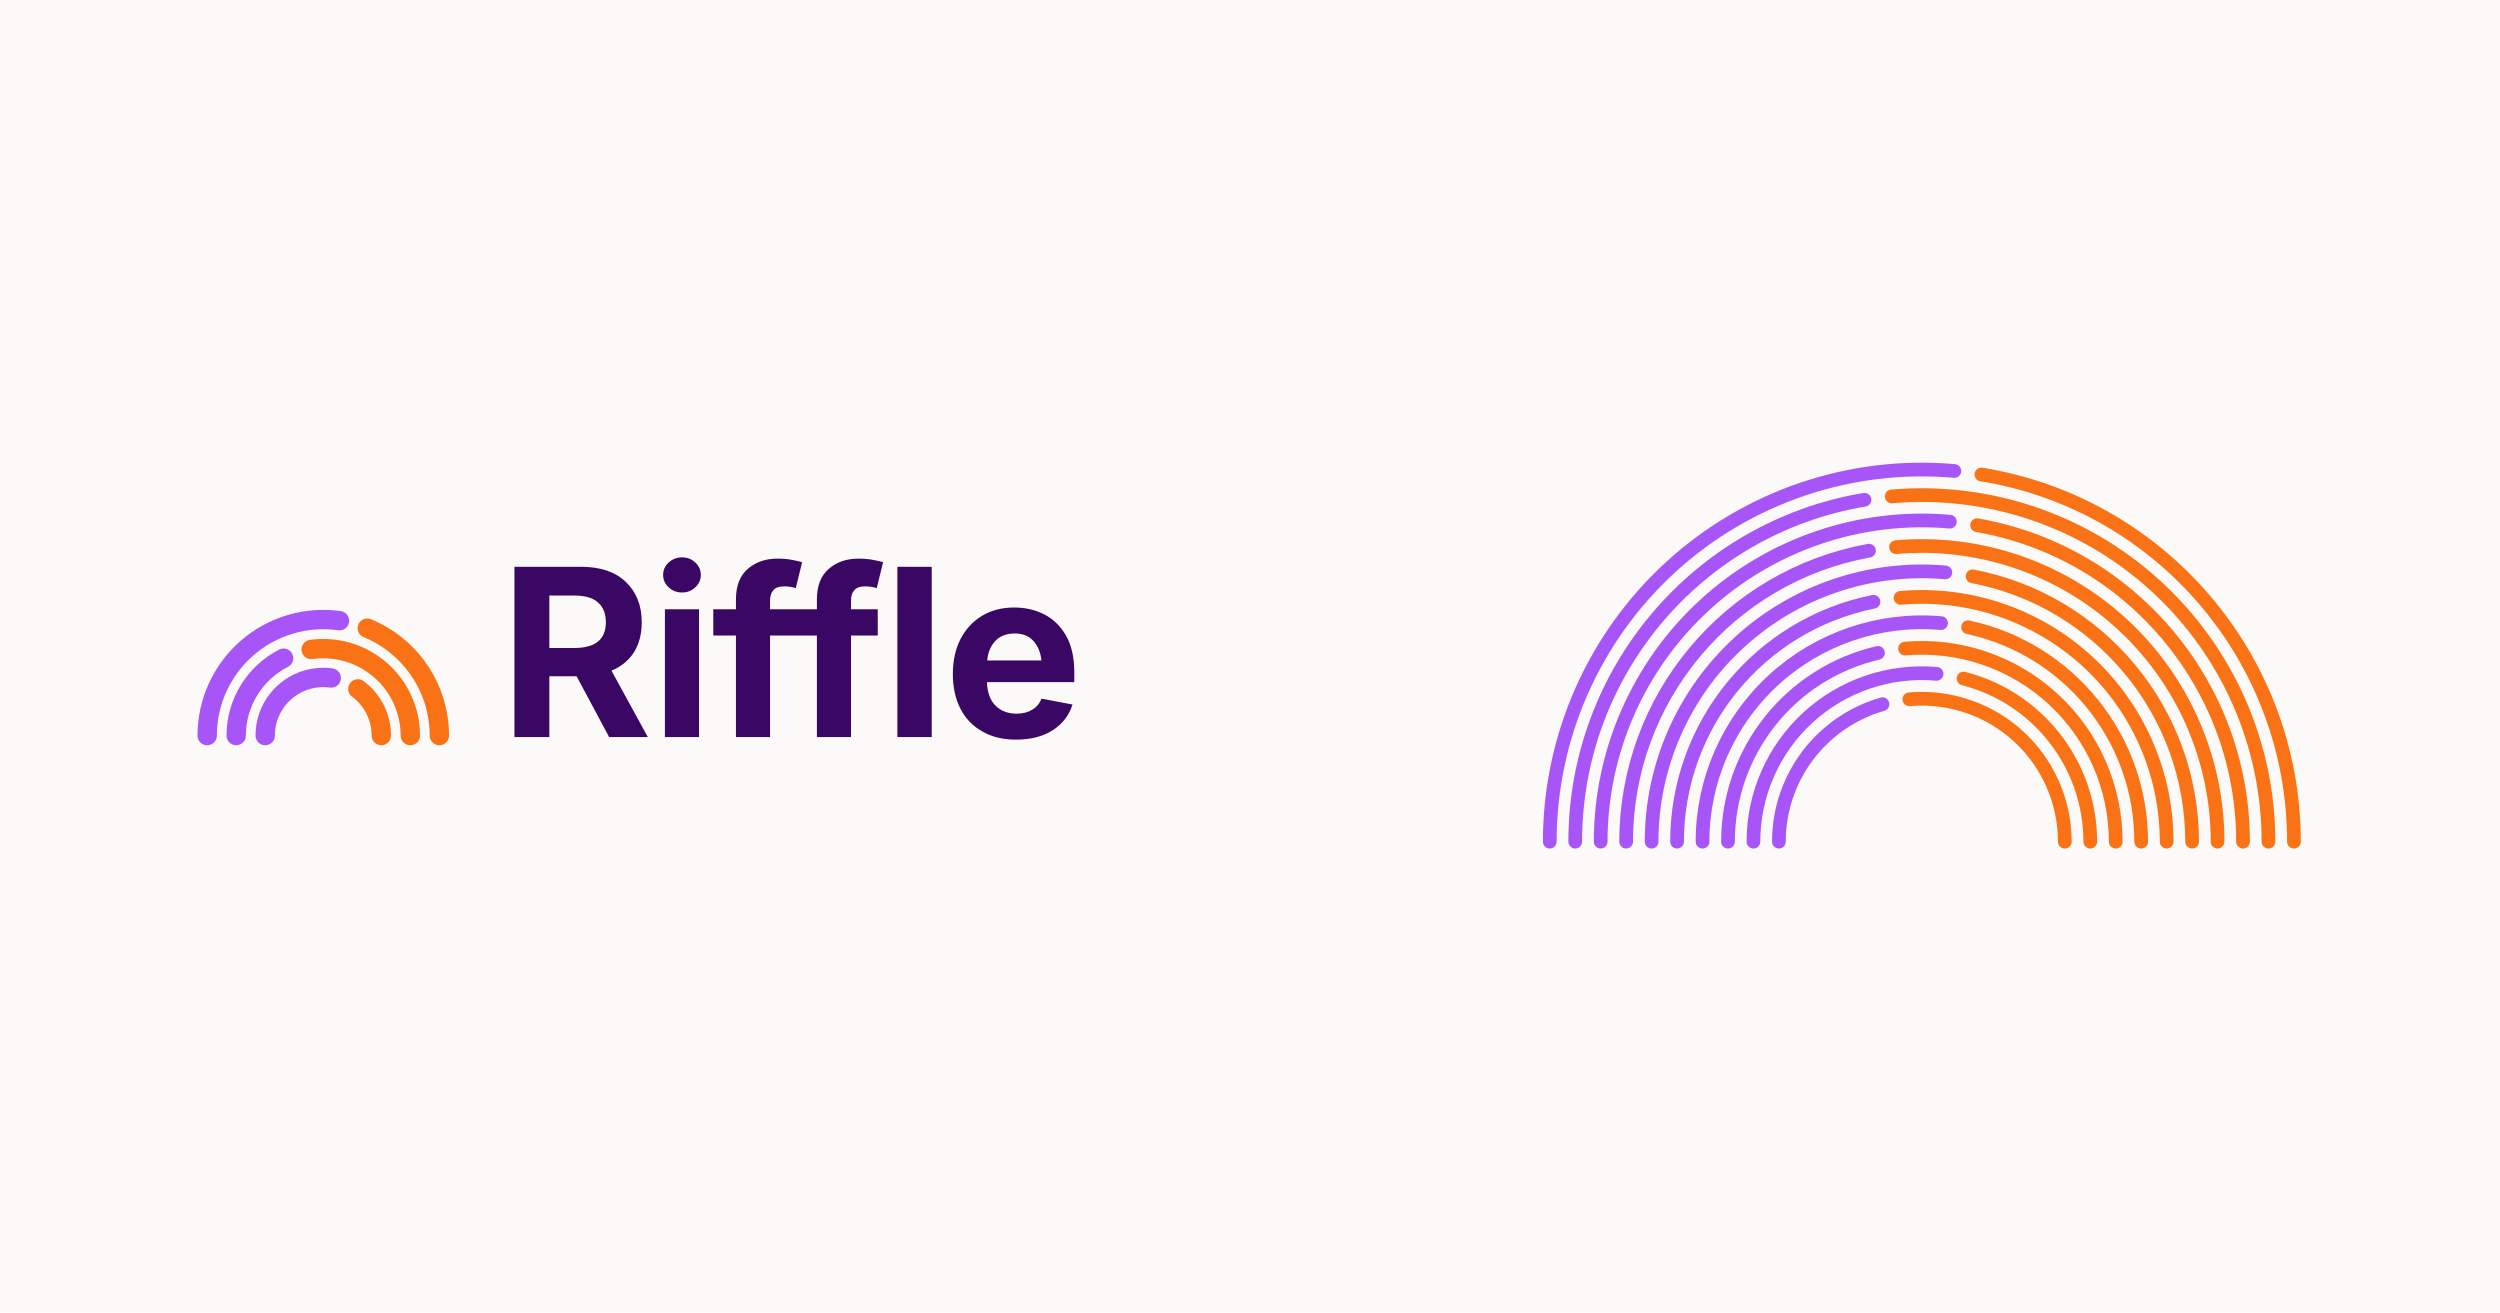
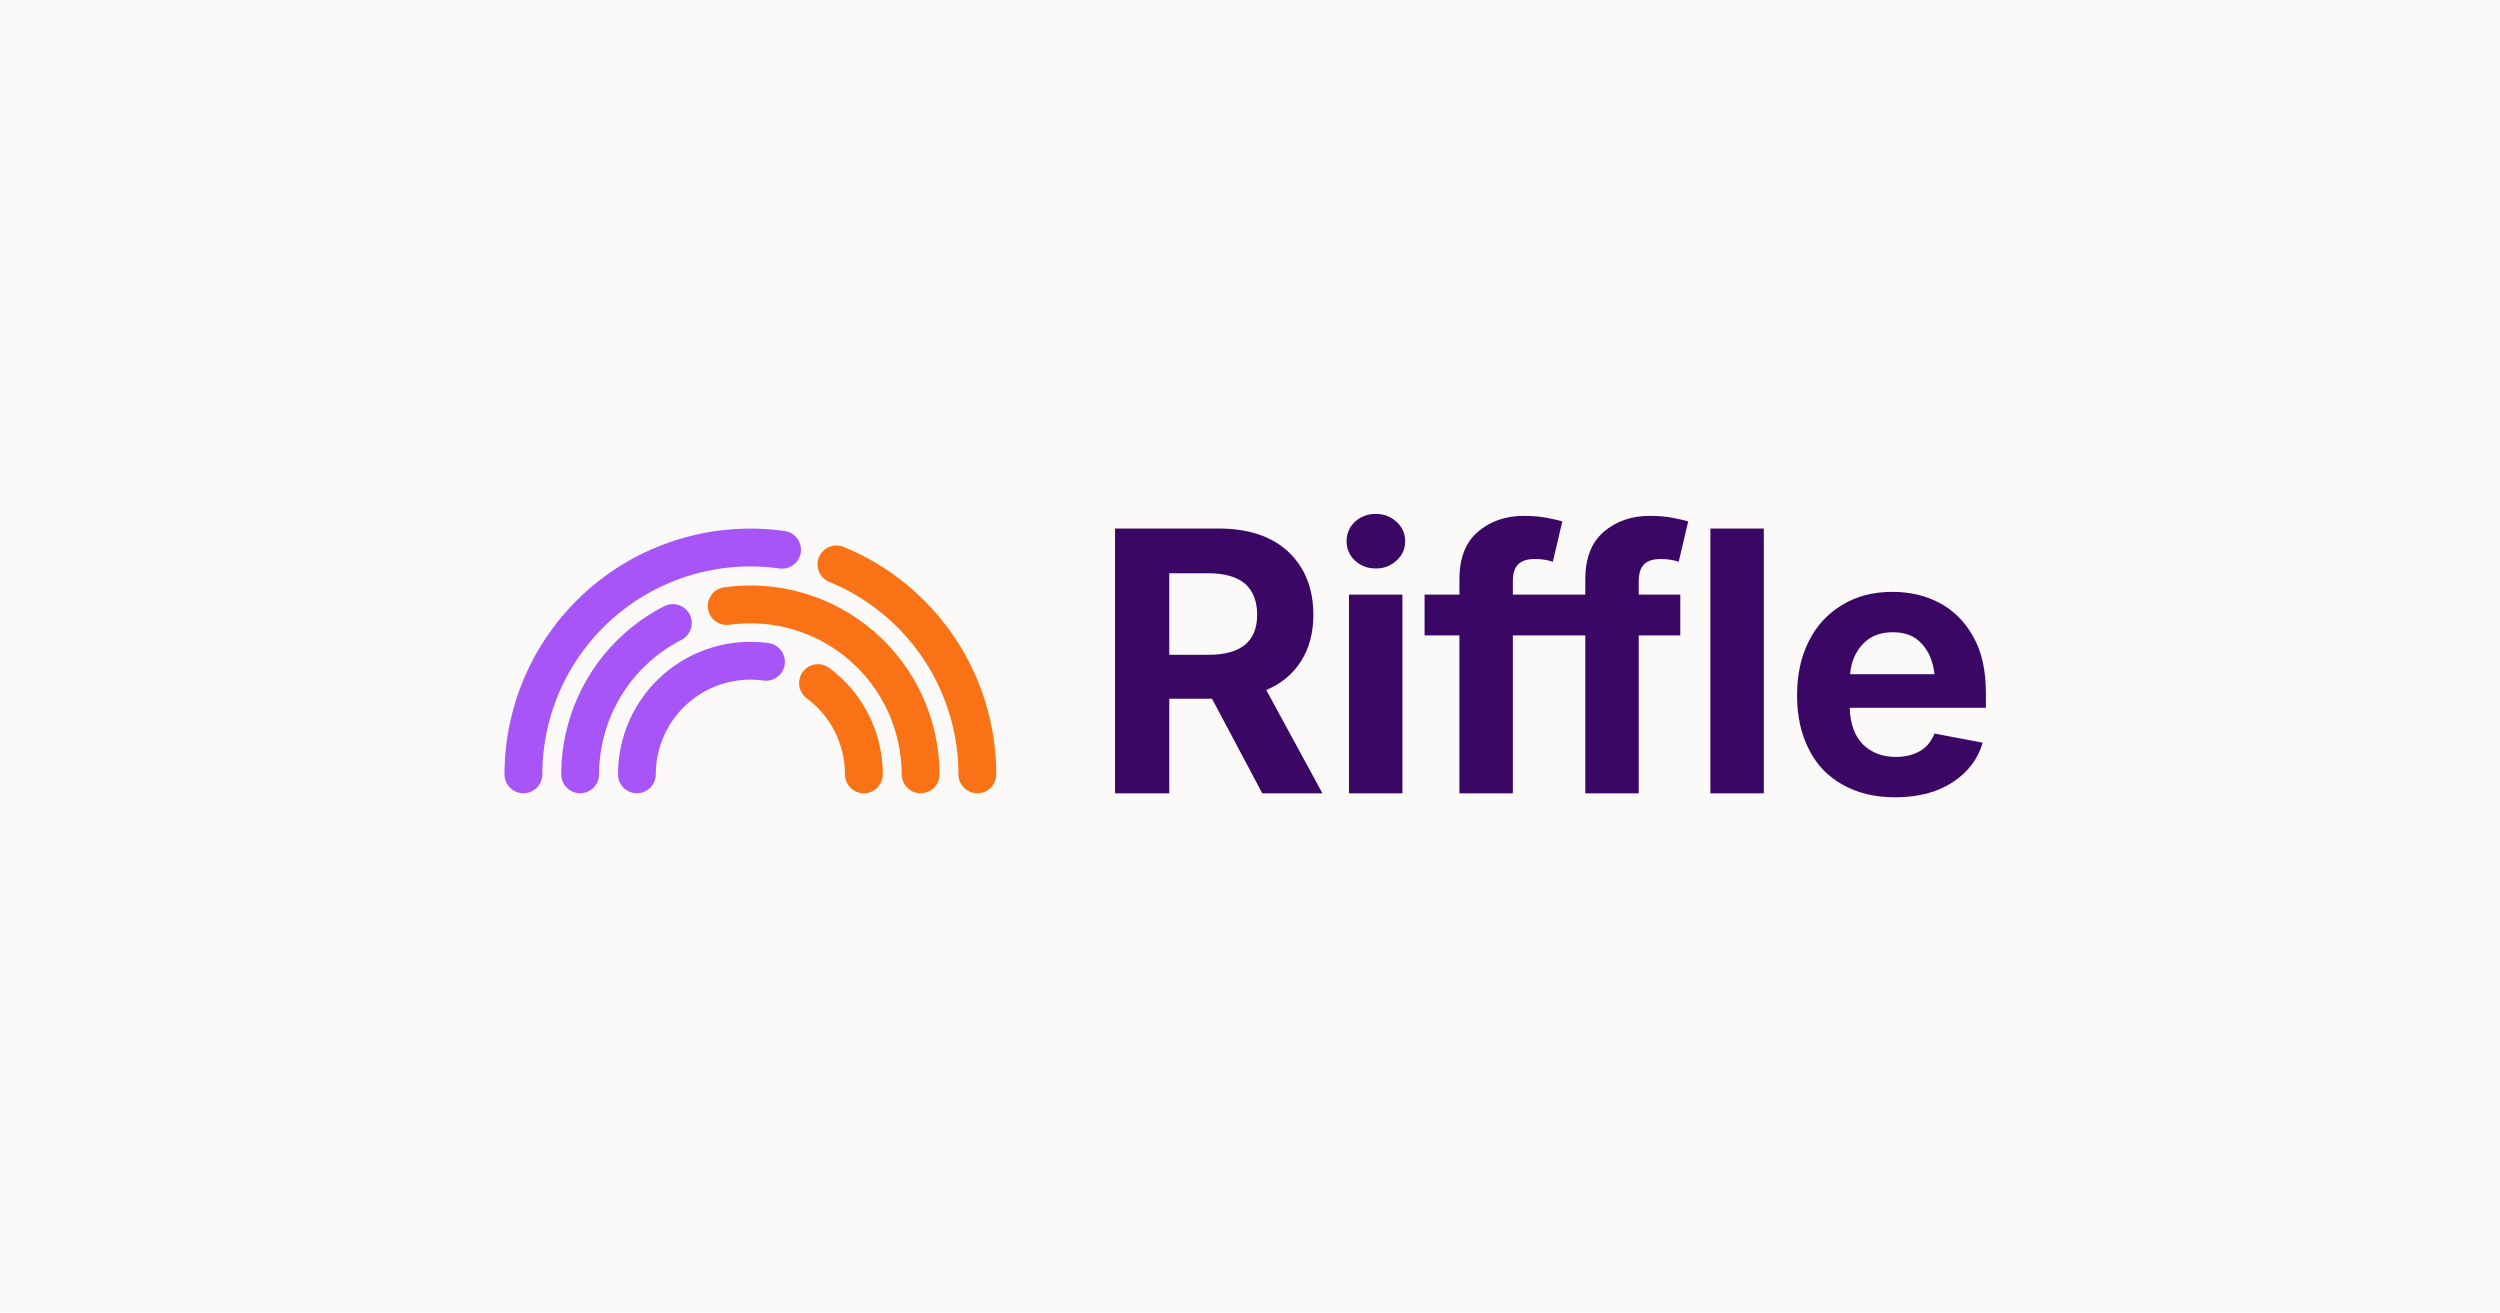
<svg xmlns="http://www.w3.org/2000/svg" width="1200" height="630" viewBox="0 0 1200 630" role="img">
  <rect width="1200" height="630" fill="#FBFAF8" />
-   <g transform="translate(-2 122) scale(.94)">
-     <path d="M793.5 300A190 190 0 0 1 1000.1 110.7" fill="none" stroke="#A855F7" stroke-width="7" stroke-linecap="round" />
-     <path d="M1013.9 112.5A190 190 0 0 1 1173.5 300" fill="none" stroke="#F97316" stroke-width="7" stroke-linecap="round" />
-     <path d="M806.5 300A177 177 0 0 1 954.2 125.4" fill="none" stroke="#A855F7" stroke-width="7" stroke-linecap="round" />
-     <path d="M968.1 123.7A177 177 0 0 1 1160.5 300" fill="none" stroke="#F97316" stroke-width="7" stroke-linecap="round" />
-     <path d="M819.5 300A164 164 0 0 1 997.8 136.6" fill="none" stroke="#A855F7" stroke-width="7" stroke-linecap="round" />
-     <path d="M1011.7 138.4A164 164 0 0 1 1147.5 300" fill="none" stroke="#F97316" stroke-width="7" stroke-linecap="round" />
-     <path d="M832.5 300A151 151 0 0 1 956.5 151.4" fill="none" stroke="#A855F7" stroke-width="7" stroke-linecap="round" />
-     <path d="M970.3 149.6A151 151 0 0 1 1134.5 300" fill="none" stroke="#F97316" stroke-width="7" stroke-linecap="round" />
-     <path d="M845.5 300A138 138 0 0 1 995.5 162.5" fill="none" stroke="#A855F7" stroke-width="7" stroke-linecap="round" />
-     <path d="M1009.4 164.5A138 138 0 0 1 1121.5 300" fill="none" stroke="#F97316" stroke-width="7" stroke-linecap="round" />
-     <path d="M858.5 300A125 125 0 0 1 958.8 177.5" fill="none" stroke="#A855F7" stroke-width="7" stroke-linecap="round" />
-     <path d="M972.6 175.5A125 125 0 0 1 1108.5 300" fill="none" stroke="#F97316" stroke-width="7" stroke-linecap="round" />
-     <path d="M871.5 300A112 112 0 0 1 993.3 188.4" fill="none" stroke="#A855F7" stroke-width="7" stroke-linecap="round" />
-     <path d="M1007.1 190.5A112 112 0 0 1 1095.5 300" fill="none" stroke="#F97316" stroke-width="7" stroke-linecap="round" />
-     <path d="M884.5 300A99 99 0 0 1 961.1 203.6" fill="none" stroke="#A855F7" stroke-width="7" stroke-linecap="round" />
-     <path d="M974.9 201.4A99 99 0 0 1 1082.5 300" fill="none" stroke="#F97316" stroke-width="7" stroke-linecap="round" />
-     <path d="M897.5 300A86 86 0 0 1 991 214.3" fill="none" stroke="#A855F7" stroke-width="7" stroke-linecap="round" />
-     <path d="M1004.8 216.7A86 86 0 0 1 1069.5 300" fill="none" stroke="#F97316" stroke-width="7" stroke-linecap="round" />
-     <path d="M910.5 300A73 73 0 0 1 963.4 229.8" fill="none" stroke="#A855F7" stroke-width="7" stroke-linecap="round" />
-     <path d="M977.1 227.3A73 73 0 0 1 1056.5 300" fill="none" stroke="#F97316" stroke-width="7" stroke-linecap="round" />
-     <g transform="translate(2.1 15.2) scale(1.3)">
-       <g transform="translate(70 90) scale(.95)">
-         <path d="M12 92A48 48 0 0 1 66.7 44.5" fill="none" stroke="#A855F7" stroke-width="8" stroke-linecap="round" />
-         <path d="M78.2 47.6A48 48 0 0 1 108 92" fill="none" stroke="#F97316" stroke-width="8" stroke-linecap="round" />
-         <path d="M24 92A36 36 0 0 1 43.6 60" fill="none" stroke="#A855F7" stroke-width="8" stroke-linecap="round" />
-         <path d="M55 56.4A36 36 0 0 1 96 92" fill="none" stroke="#F97316" stroke-width="8" stroke-linecap="round" />
-         <path d="M36 92A24 24 0 0 1 63.3 68.2" fill="none" stroke="#A855F7" stroke-width="8" stroke-linecap="round" />
-         <path d="M74.3 72.7A24 24 0 0 1 84 92" fill="none" stroke="#F97316" stroke-width="8" stroke-linecap="round" />
-       </g>
-       <path fill="#3B0764" d="M202.1 178V111.1H228.2Q239.6 111.1 245.8 117Q252.1 123 252.1 132.9Q252.1 139.7 249.1 144.6Q246 149.5 240.2 151.9L254.5 178H239.3L226.5 154.1H215.8V178ZM215.8 143H225.6Q238 143 238 132.9Q238 127.8 234.9 125.1Q231.9 122.4 225.6 122.4H215.8ZM261.2 178V127.8H274.6V178ZM267.9 121.2Q264.9 121.2 262.7 119.2Q260.5 117.2 260.5 114.3Q260.5 111.4 262.7 109.4Q264.9 107.4 267.9 107.4Q271 107.4 273.1 109.4Q275.3 111.4 275.3 114.3Q275.3 117.2 273.1 119.2Q271 121.2 267.9 121.2ZM313 127.8V138.1H302.5V178H289.1V138.1H280.2V127.8H289.1V123.9Q289.1 115.9 293.8 111.9Q298.4 107.9 305.4 107.9Q308.6 107.9 311.2 108.4Q313.8 108.9 315.1 109.3L312.6 119.5Q311.8 119.2 310.6 119Q309.4 118.8 308.1 118.8Q305 118.8 303.8 120.3Q302.5 121.7 302.5 124.4V127.8ZM344.8 127.8V138.1H334.3V178H320.9V138.1H312V127.8H320.9V123.9Q320.9 115.9 325.6 111.9Q330.2 107.9 337.2 107.9Q340.4 107.9 343 108.4Q345.6 108.9 346.9 109.3L344.4 119.5Q343.6 119.2 342.4 119Q341.2 118.8 339.9 118.8Q336.8 118.8 335.6 120.3Q334.3 121.7 334.3 124.4V127.8ZM366 111.1V178H352.5V111.1ZM399.1 179Q391.4 179 385.9 175.8Q380.3 172.7 377.3 166.9Q374.3 161.1 374.3 153.2Q374.3 145.4 377.3 139.5Q380.3 133.7 385.7 130.4Q391.1 127.1 398.4 127.1Q405 127.1 410.4 129.9Q415.7 132.7 418.9 138.4Q422 144 422 152.6V156.4H387.7Q387.9 162.5 391.1 165.7Q394.3 168.8 399.3 168.8Q402.9 168.8 405.4 167.3Q408 165.8 409.1 162.9L421.3 165.2Q419.4 171.4 413.7 175.2Q407.9 179 399.1 179ZM387.8 147.9H409.1Q408.6 143.1 405.9 140.2Q403.3 137.3 398.6 137.3Q393.7 137.3 390.9 140.3Q388.2 143.3 387.8 147.9Z" />
+   <g transform="translate(94.8 42.6) scale(1.9)">
+     <g transform="translate(68 63.3) scale(1.1946)">
+       <path d="M12 92A48 48 0 0 1 66.7 44.5" fill="none" stroke="#A855F7" stroke-width="8" stroke-linecap="round" />
+       <path d="M78.2 47.6A48 48 0 0 1 108 92" fill="none" stroke="#F97316" stroke-width="8" stroke-linecap="round" />
+       <path d="M24 92A36 36 0 0 1 43.6 60" fill="none" stroke="#A855F7" stroke-width="8" stroke-linecap="round" />
+       <path d="M55 56.4A36 36 0 0 1 96 92" fill="none" stroke="#F97316" stroke-width="8" stroke-linecap="round" />
+       <path d="M36 92A24 24 0 0 1 63.3 68.2" fill="none" stroke="#A855F7" stroke-width="8" stroke-linecap="round" />
+       <path d="M74.3 72.7A24 24 0 0 1 84 92" fill="none" stroke="#F97316" stroke-width="8" stroke-linecap="round" />
    </g>
+     <path fill="#3B0764" d="M231.8 178V111.1H257.9Q269.3 111.1 275.6 117Q281.9 123 281.9 132.9Q281.9 139.7 278.8 144.6Q275.7 149.5 270 151.9L284.2 178H269L256.3 154.1H245.5V178ZM245.5 143H255.4Q267.7 143 267.7 132.9Q267.7 127.8 264.7 125.1Q261.6 122.4 255.3 122.4H245.5ZM290.9 178V127.8H304.4V178ZM297.7 121.2Q294.6 121.2 292.4 119.2Q290.3 117.2 290.3 114.3Q290.3 111.4 292.4 109.4Q294.6 107.4 297.7 107.4Q300.7 107.4 302.9 109.4Q305.1 111.4 305.1 114.3Q305.1 117.2 302.9 119.2Q300.7 121.2 297.7 121.2ZM342.8 127.8V138.1H332.3V178H318.8V138.1H310V127.8H318.8V123.9Q318.8 115.9 323.5 111.9Q328.2 107.9 335.1 107.9Q338.3 107.9 340.9 108.4Q343.5 108.9 344.8 109.3L342.4 119.5Q341.6 119.2 340.4 119Q339.2 118.8 337.9 118.8Q334.8 118.8 333.5 120.3Q332.3 121.7 332.3 124.4V127.8ZM374.6 127.8V138.1H364.1V178H350.6V138.1H341.8V127.8H350.6V123.9Q350.6 115.9 355.3 111.9Q360 107.9 366.9 107.9Q370.1 107.9 372.7 108.4Q375.3 108.9 376.6 109.3L374.2 119.5Q373.4 119.2 372.2 119Q371 118.8 369.7 118.8Q366.6 118.8 365.3 120.3Q364.1 121.7 364.1 124.4V127.8ZM395.7 111.1V178H382.2V111.1ZM428.9 179Q421.2 179 415.6 175.8Q410 172.7 407.1 166.9Q404.1 161.1 404.1 153.2Q404.1 145.4 407.1 139.5Q410 133.7 415.5 130.4Q420.9 127.1 428.2 127.1Q434.8 127.1 440.1 129.9Q445.4 132.7 448.6 138.4Q451.8 144 451.8 152.6V156.4H417.4Q417.6 162.5 420.8 165.7Q424 168.8 429.1 168.8Q432.6 168.8 435.2 167.3Q437.7 165.8 438.8 162.9L451 165.2Q449.2 171.4 443.4 175.2Q437.6 179 428.9 179ZM417.5 147.9H438.8Q438.3 143.1 435.6 140.2Q433 137.3 428.3 137.3Q423.5 137.3 420.7 140.3Q417.9 143.3 417.5 147.9Z" />
  </g>
</svg>
